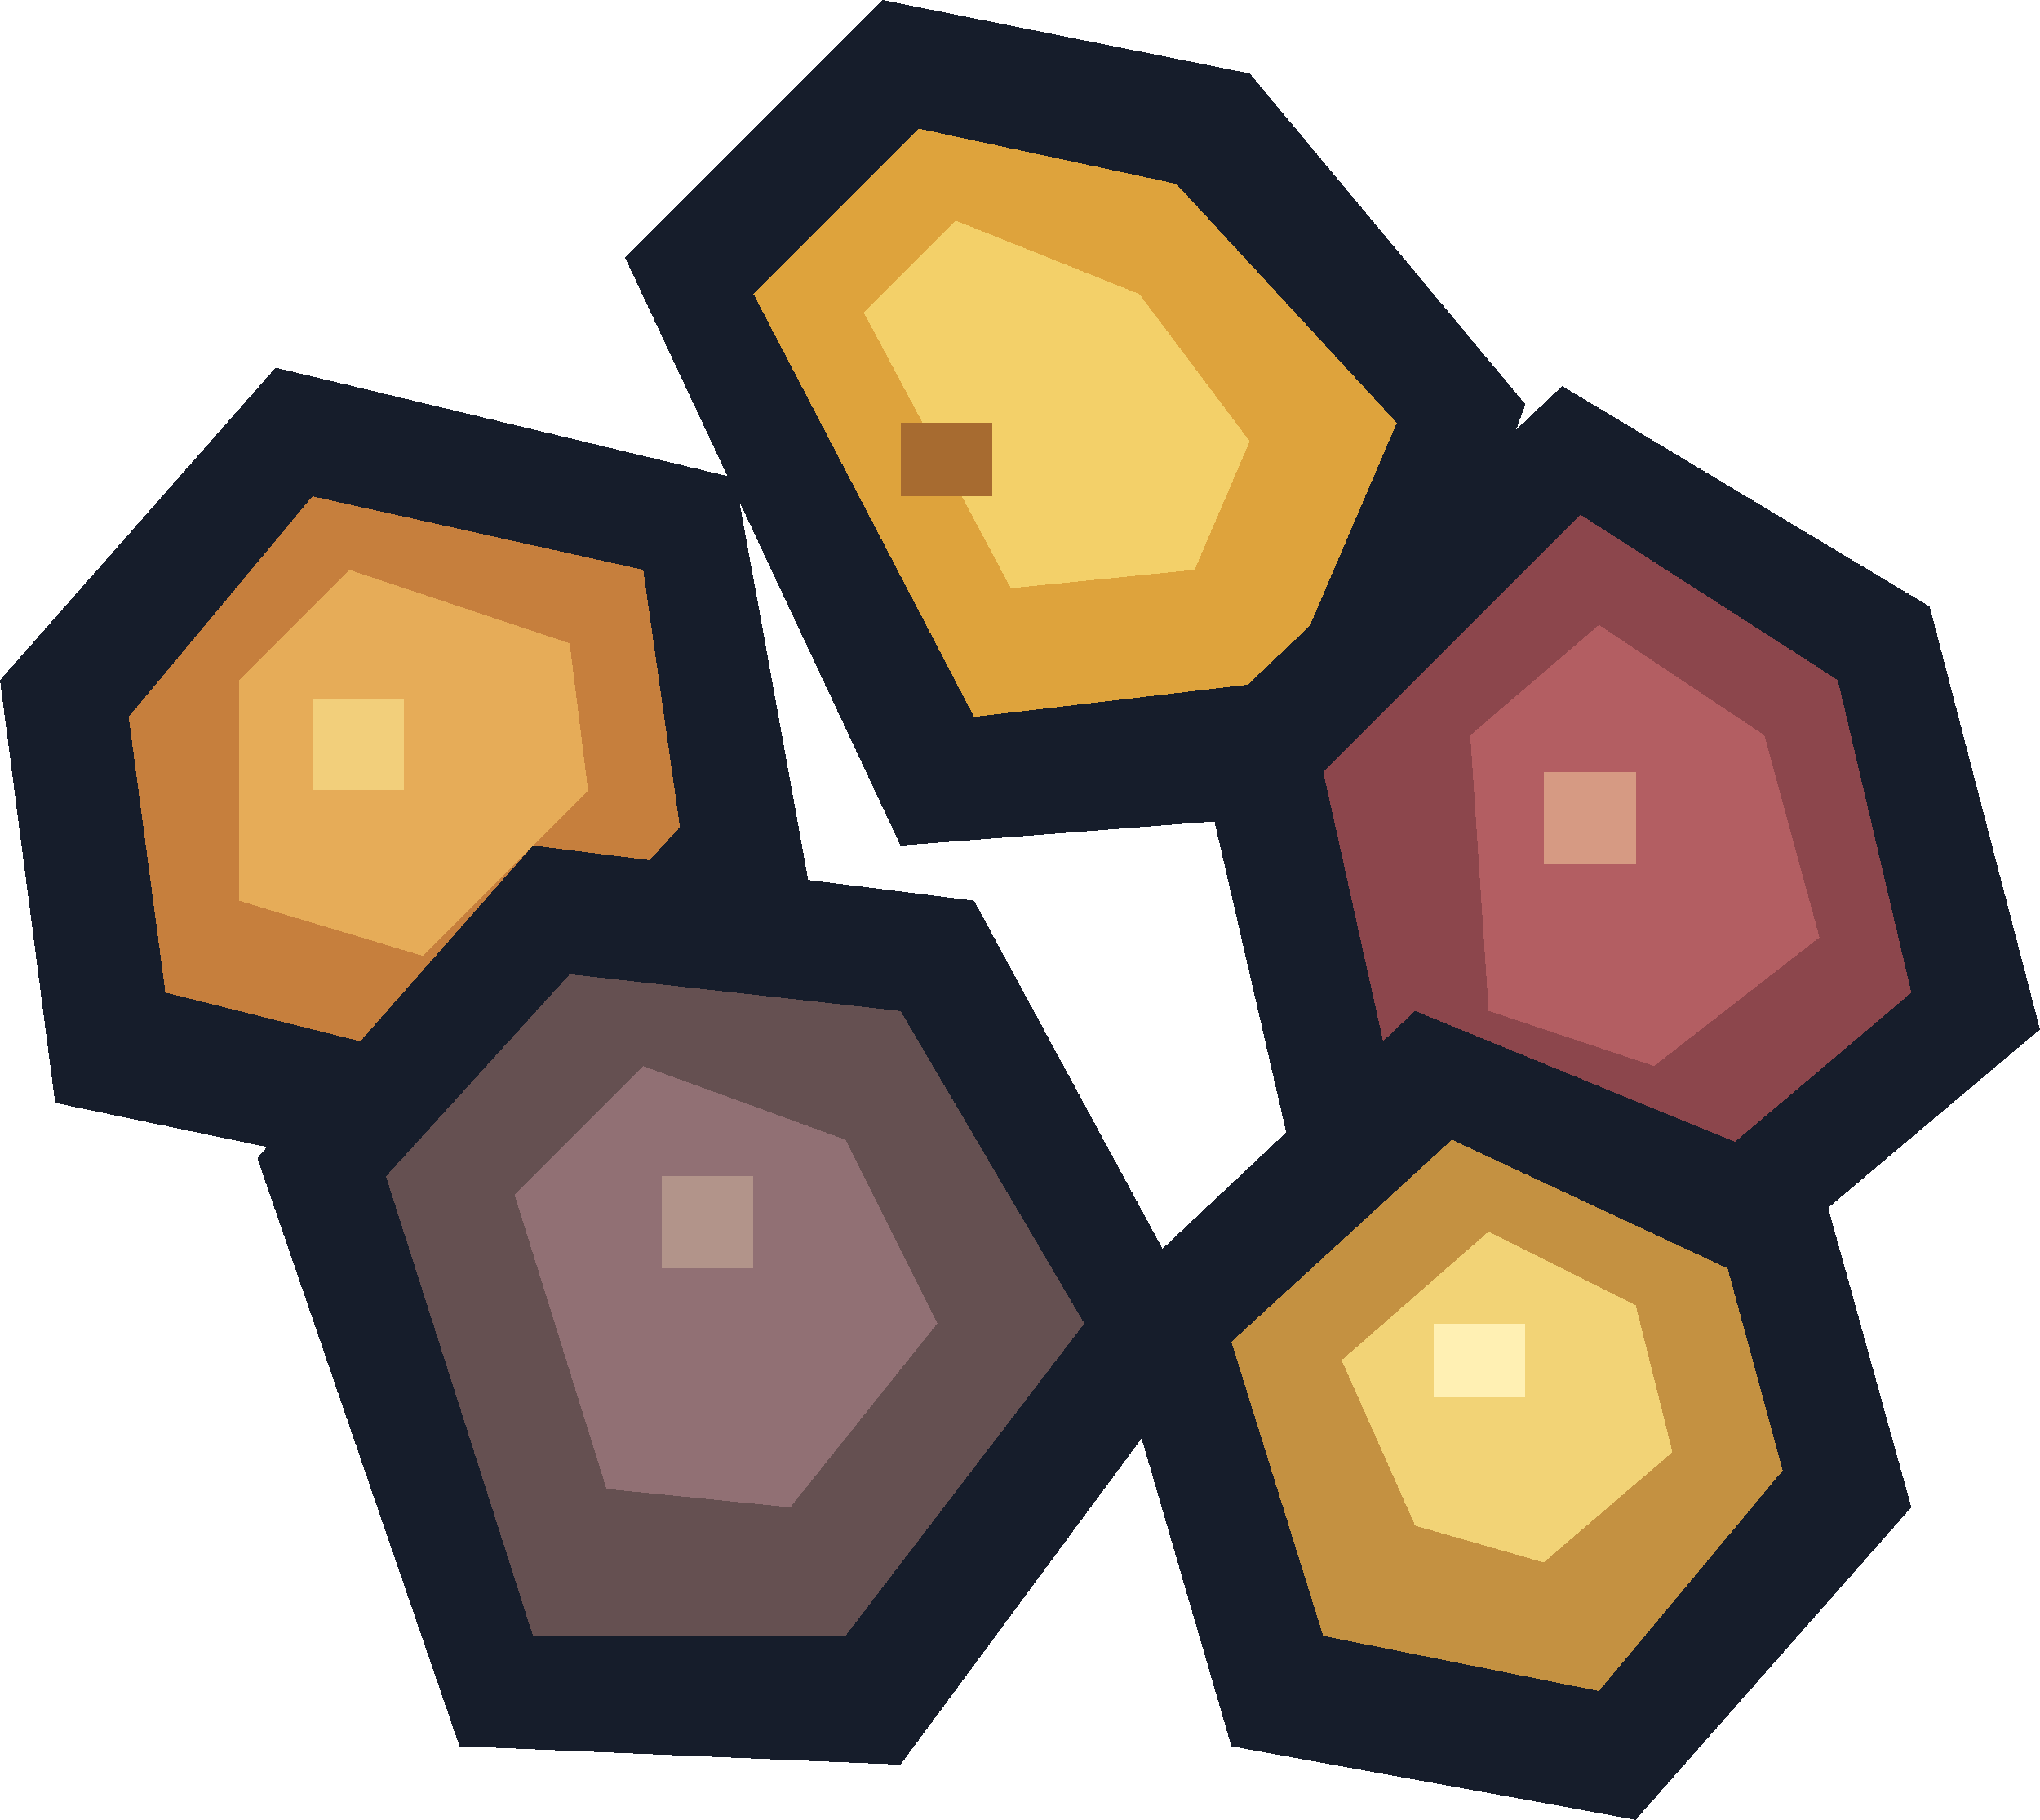
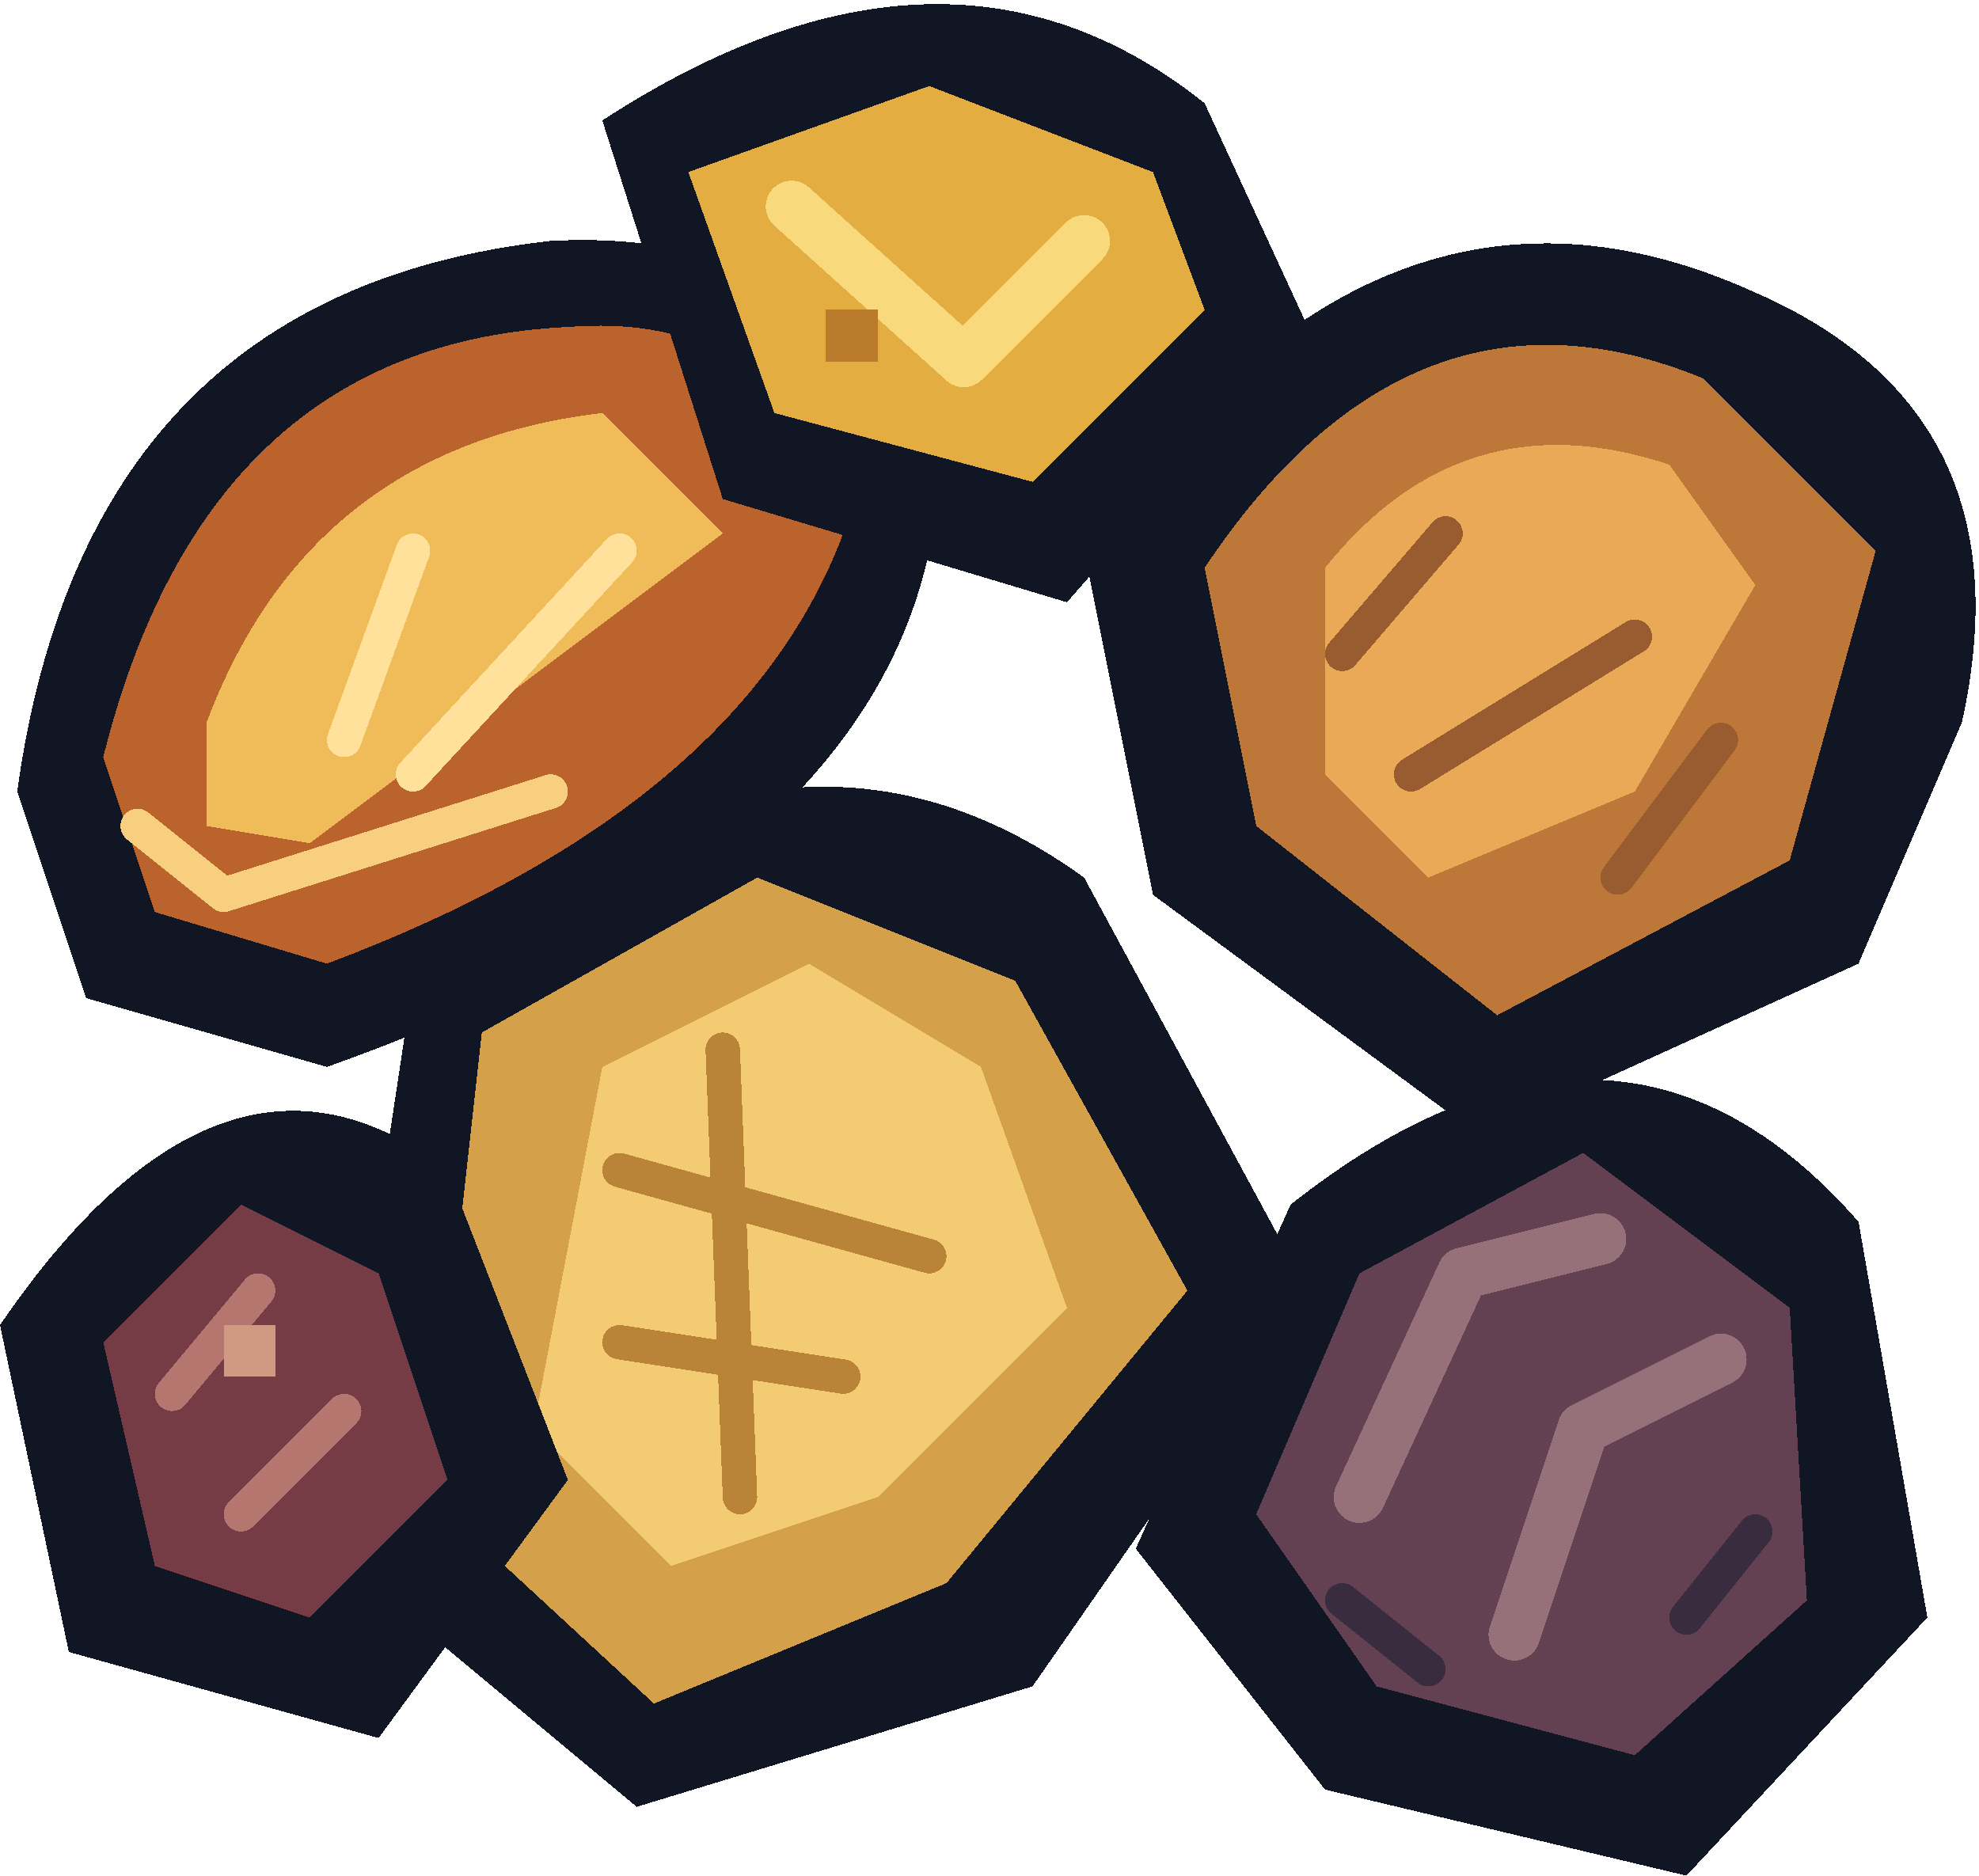
- <svg xmlns="http://www.w3.org/2000/svg" width="111" height="99" viewBox="12 20 111 99" shape-rendering="crispEdges">
-   <path d="M12 57L27 40L52 46L56 68L39 85L15 80Z" fill="#161d2b" />
-   <path d="M19 59L29 47L47 51L49 65L37 78L21 74Z" fill="#c67f3d" />
-   <path d="M25 57L31 51L43 55L44 63L35 72L25 69Z" fill="#e6ac58" />
-   <rect x="29" y="58" width="5" height="5" fill="#f2cf7b" />
-   <path d="M46 34L60 20L80 24L95 42L87 64L61 66Z" fill="#161d2b" />
-   <path d="M53 36L62 27L76 30L88 43L82 57L65 59Z" fill="#dea33c" />
-   <path d="M59 37L64 32L74 36L80 44L77 51L67 52Z" fill="#f3d069" />
-   <rect x="61" y="43" width="5" height="4" fill="#a76b30" />
-   <path d="M77 60L97 41L117 53L123 76L104 92L83 86Z" fill="#161d2b" />
-   <path d="M84 62L98 48L112 57L116 74L103 85L88 80Z" fill="#8c464c" />
-   <path d="M92 60L99 54L108 60L111 71L102 78L93 75Z" fill="#b35e62" />
-   <rect x="96" y="62" width="5" height="5" fill="#d69a83" />
-   <path d="M26 83L41 66L65 69L78 93L61 116L37 115Z" fill="#161d2b" />
-   <path d="M33 84L43 73L61 75L71 92L58 109H41Z" fill="#655051" />
-   <path d="M40 85L47 78L58 82L63 92L55 102L45 101Z" fill="#917074" />
-   <rect x="48" y="84" width="5" height="5" fill="#b2948a" />
-   <path d="M72 91L89 75L111 84L116 102L101 119L79 115Z" fill="#161d2b" />
-   <path d="M79 93L91 82L106 89L109 100L99 112L84 109Z" fill="#c49141" />
-   <path d="M85 94L93 87L101 91L103 99L96 105L89 103Z" fill="#f2d376" />
-   <rect x="90" y="92" width="5" height="4" fill="#fff0b3" />
+ <svg xmlns="http://www.w3.org/2000/svg" width="115" height="109" viewBox="7 11 115 109" shape-rendering="crispEdges">
+   <path d="M8 57Q12 28 39 25Q58 24 61 43Q57 62 26 73L12 69Z" fill="#101623" />
+   <path d="M13 55Q19 31 40 30Q53 29 56 42Q50 58 26 67L16 64Z" fill="#bb632d" />
+   <path d="M19 53Q25 37 42 35L49 42L25 60L19 59Z" fill="#f0bc5a" />
+   <path d="M27 54L31 43M31 56L43 43" fill="none" stroke="#ffe19b" stroke-width="2" stroke-linejoin="round" stroke-linecap="round" />
+   <path d="M15 59L20 63L39 57" fill="none" stroke="#f7cf7e" stroke-width="2" stroke-linejoin="round" stroke-linecap="round" />
+   <path d="M42 18Q62 5 77 17L83 30L69 46L49 40Z" fill="#101623" />
+   <path d="M47 21L61 16L74 21L77 29L67 39L52 35Z" fill="#e4ad42" />
+   <path d="M53 23L63 32L70 25" fill="none" stroke="#f8da7d" stroke-width="3" stroke-linejoin="round" stroke-linecap="round" />
+   <rect x="55" y="29" width="3" height="3" fill="#bb7b2c" />
+   <path d="M70 43Q87 18 109 28Q125 35 121 53L115 67L93 77L74 63Z" fill="#101623" />
+   <path d="M77 44Q89 26 106 33L116 43L111 61L94 70L80 59Z" fill="#bd7839" />
+   <path d="M84 44Q92 34 104 38L109 45L102 57L90 62L84 56Z" fill="#e9a956" />
+   <path d="M85 49L91 42M89 56L102 48M101 62L107 54" fill="none" stroke="#995c31" stroke-width="2" stroke-linejoin="round" stroke-linecap="round" />
+   <path d="M31 68Q52 49 70 62L83 86L67 109L44 116L26 101Z" fill="#101623" />
+   <path d="M35 71L51 62L66 68L76 86L62 103L45 110L32 98Z" fill="#d5a04a" />
+   <path d="M42 73L54 67L64 73L69 87L58 98L46 102L38 94Z" fill="#f2cb72" />
+   <path d="M43 79L61 84M43 89L56 91M49 72L50 98" fill="none" stroke="#b98338" stroke-width="2" stroke-linejoin="round" stroke-linecap="round" />
+   <path d="M82 81Q101 66 115 82L119 105L105 120L84 115L73 101Z" fill="#101623" />
+   <path d="M86 85L99 78L111 87L112 104L102 113L87 109L80 99Z" fill="#634152" />
+   <path d="M86 98L92 85L100 83M95 106L99 94L107 90" fill="none" stroke="#96717a" stroke-width="3" stroke-linejoin="round" stroke-linecap="round" />
+   <path d="M85 104L90 108M105 105L109 100" fill="none" stroke="#382c3e" stroke-width="2" stroke-linejoin="round" stroke-linecap="round" />
+   <path d="M7 88Q20 69 33 79L40 97L29 112L11 107Z" fill="#101623" />
+   <path d="M13 89L21 81L29 85L33 97L25 105L16 102Z" fill="#753c46" />
+   <path d="M17 92L22 86M21 99L27 93" fill="none" stroke="#b67670" stroke-width="2" stroke-linejoin="round" stroke-linecap="round" />
+   <rect x="20" y="88" width="3" height="3" fill="#d09a82" />
</svg>
